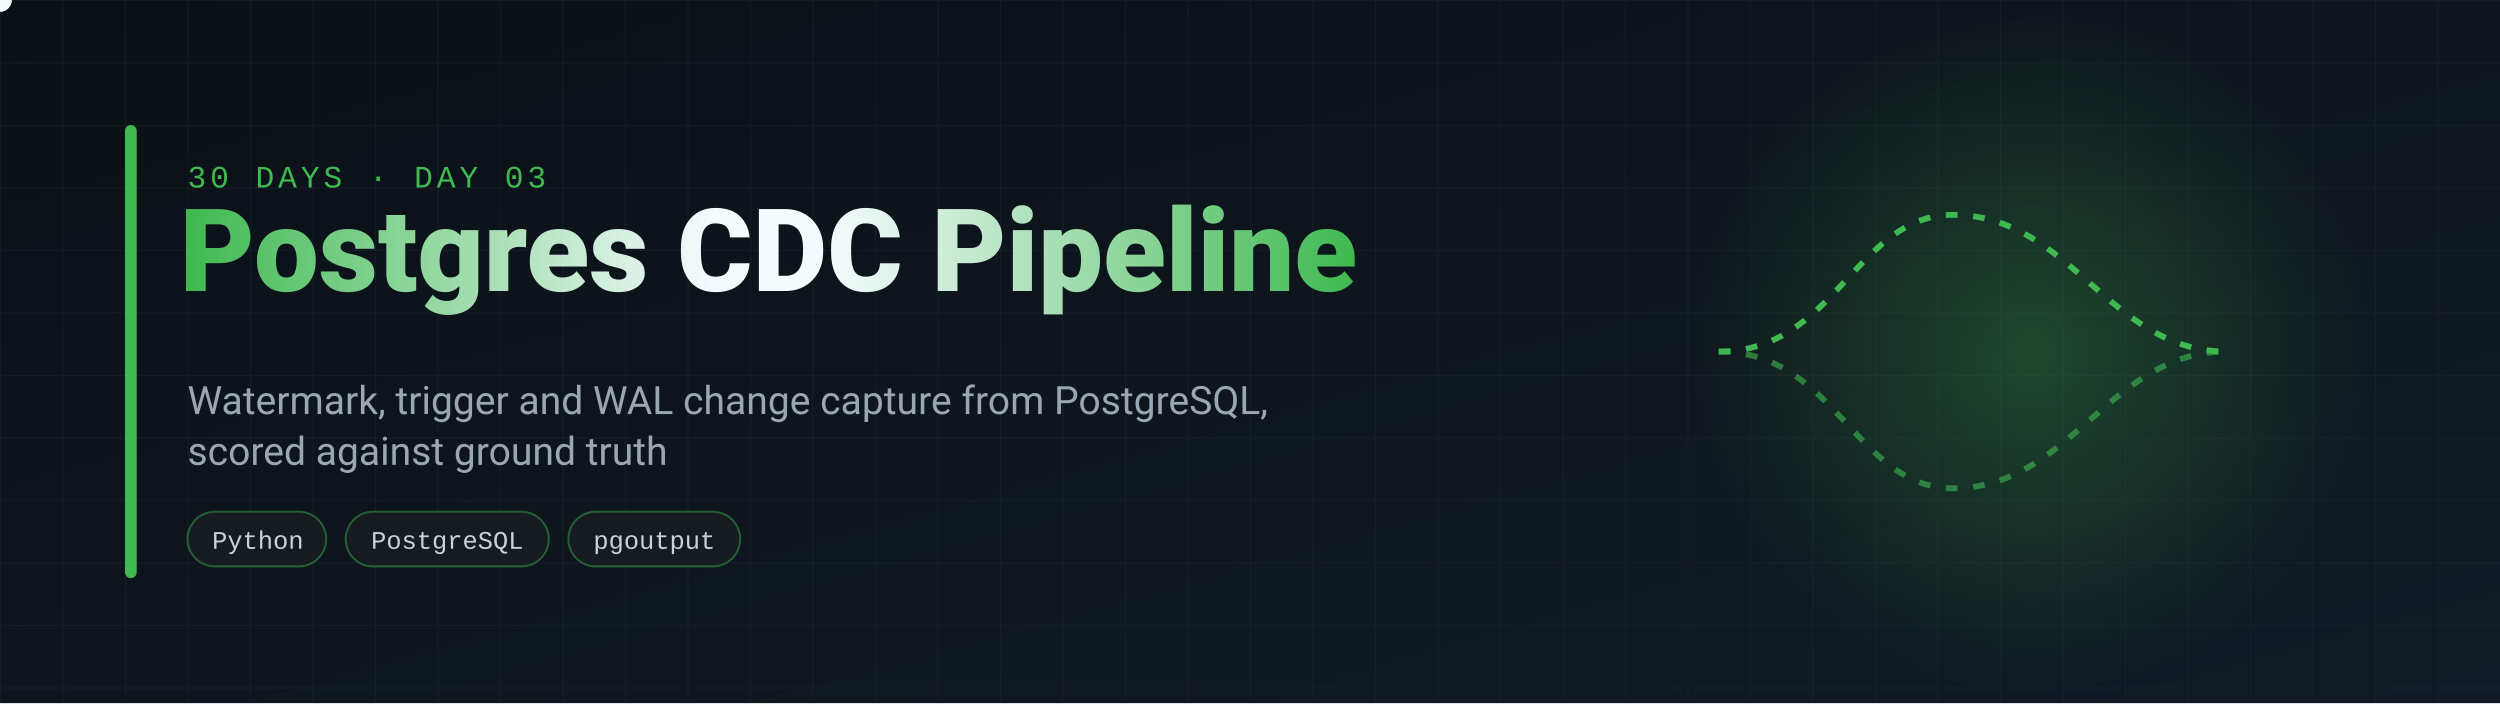
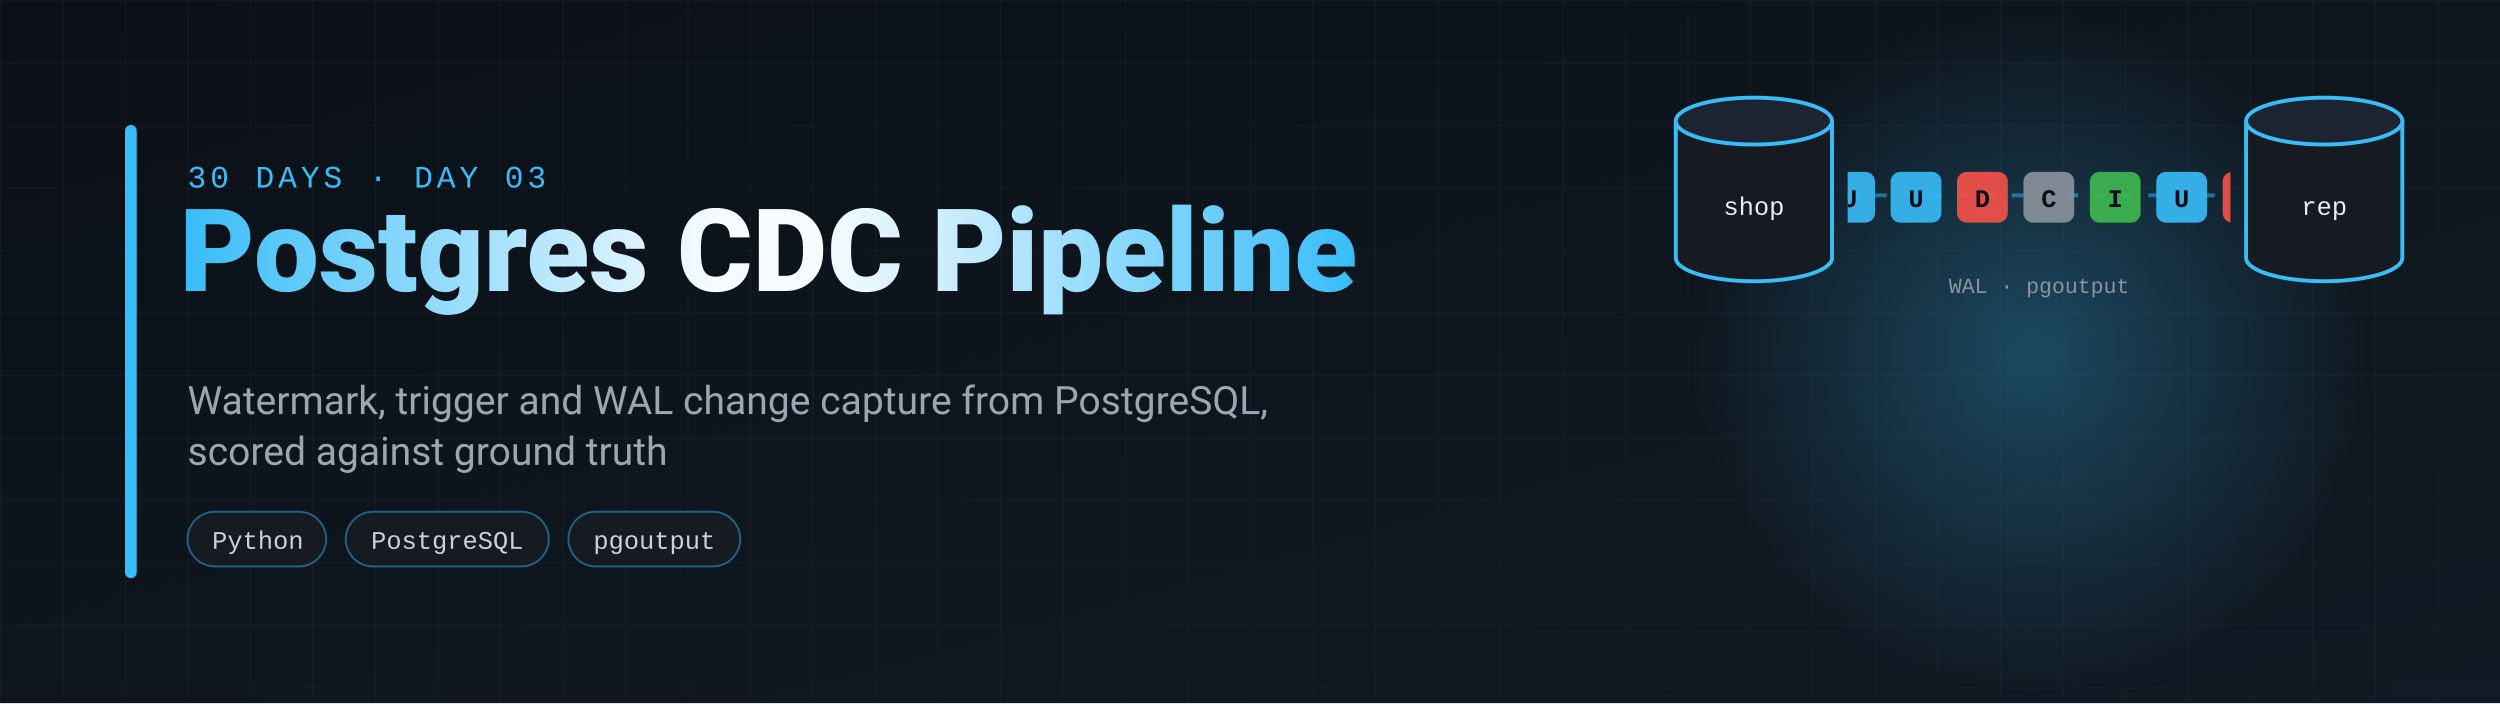
<svg xmlns="http://www.w3.org/2000/svg" width="1280" height="360" viewBox="0 0 1280 360" role="img" aria-label="Postgres CDC Pipeline: Watermark, trigger and WAL change capture from PostgreSQL, scored against ground truth">
  <defs>
    <linearGradient id="bg" x1="0" y1="0" x2="1" y2="1">
      <stop offset="0" stop-color="#0b1016" />
      <stop offset="1" stop-color="#111a24" />
    </linearGradient>
    <linearGradient id="shine" x1="0" y1="0" x2="1" y2="0">
-       <stop offset="0" stop-color="#3fb950" />
+       <stop offset="0" stop-color="#38bdf8" />
      <stop offset="0.45" stop-color="#f5fbff" />
      <stop offset="0.55" stop-color="#f5fbff" />
-       <stop offset="1" stop-color="#3fb950" />
+       <stop offset="1" stop-color="#38bdf8" />
      <animateTransform attributeName="gradientTransform" type="translate" values="-1 0; 1 0" dur="4.5s" repeatCount="indefinite" />
    </linearGradient>
    <radialGradient id="glow" cx="0.5" cy="0.5" r="0.5">
-       <stop offset="0" stop-color="#3fb950" stop-opacity="0.30" />
-       <stop offset="1" stop-color="#3fb950" stop-opacity="0" />
+       <stop offset="0" stop-color="#38bdf8" stop-opacity="0.30" />
+       <stop offset="1" stop-color="#38bdf8" stop-opacity="0" />
    </radialGradient>
    <pattern id="grid" width="32" height="32" patternUnits="userSpaceOnUse">
      <path d="M32 0H0V32" fill="none" stroke="#1b2430" stroke-width="1" />
    </pattern>
    <style>
      .sans { font-family: 'Segoe UI', Roboto, Helvetica, Arial, sans-serif; } .mono { font-family: ui-monospace, 'Cascadia Code', Consolas, 'Liberation Mono', monospace; }
      .pulse { animation: pulse 3s ease-in-out infinite; transform-origin: 1040px 180px; }
      @keyframes pulse { 0%, 100% { transform: scale(0.92); opacity: .65; } 50% { transform: scale(1.08); opacity: 1; } }
      .fade { opacity: 0; animation: fade 8s infinite; }
      @keyframes fade { 0% { opacity: 0; transform: translateY(8px); } 6% { opacity: 1; transform: none; } 88% { opacity: 1; } 96%, 100% { opacity: 0; } }
      .grow { transform-box: fill-box; transform-origin: bottom; animation: grow 8s ease-out infinite; }
      @keyframes grow { 0% { transform: scaleY(0); } 18% { transform: scaleY(1); } 88% { transform: scaleY(1); opacity: 1; } 96%, 100% { transform: scaleY(1); opacity: 0; } }
      .growx { transform-box: fill-box; transform-origin: left; animation: growx 8s ease-out infinite; }
      @keyframes growx { 0% { transform: scaleX(0); } 18% { transform: scaleX(1); } 88% { transform: scaleX(1); opacity: 1; } 96%, 100% { transform: scaleX(1); opacity: 0; } }
      .draw { stroke-dasharray: 1000; stroke-dashoffset: 1000; animation: draw 8s ease-in-out infinite; }
      @keyframes draw { 0% { stroke-dashoffset: 1000; } 35% { stroke-dashoffset: 0; } 88% { stroke-dashoffset: 0; opacity: 1; } 96%, 100% { opacity: 0; } }
      .flow { stroke-dasharray: 6 8; animation: flow 1.4s linear infinite; }
      @keyframes flow { to { stroke-dashoffset: -28; } }
      .blink { animation: blink 1s steps(1) infinite; } @keyframes blink { 50% { opacity: 0; } }
      .d1 { animation-delay: .3s; } .d2 { animation-delay: .6s; } .d3 { animation-delay: .9s; }
      .d4 { animation-delay: 1.2s; } .d5 { animation-delay: 1.5s; } .d6 { animation-delay: 1.8s; }
      .d7 { animation-delay: 2.1s; } .d8 { animation-delay: 2.4s; } .d9 { animation-delay: 2.7s; }
    </style>
  </defs>
  <rect width="1280" height="360" fill="url(#bg)" />
  <rect width="1280" height="360" fill="url(#grid)" opacity="0.55" />
  <circle class="pulse" cx="1040" cy="180" r="175" fill="url(#glow)" />
-   <rect x="64" y="64" width="6" height="232" rx="3" fill="#3fb950" />
-   <text x="96" y="96" class="mono" font-size="16" fill="#3fb950" letter-spacing="2">30 DAYS · DAY 03</text>
+   <rect x="64" y="64" width="6" height="232" rx="3" fill="#38bdf8" />
+   <text x="96" y="96" class="mono" font-size="16" fill="#38bdf8" letter-spacing="2">30 DAYS · DAY 03</text>
  <text x="92" y="149" class="sans" font-size="59" font-weight="800" fill="url(#shine)">Postgres CDC Pipeline</text>
  <text x="96" y="212" class="sans" font-size="20" fill="#9aa7b2">Watermark, trigger and WAL change capture from PostgreSQL,</text>
  <text x="96" y="238" class="sans" font-size="20" fill="#9aa7b2">scored against ground truth</text>
-   <rect x="96" y="262" width="71" height="28" rx="14" fill="#161b22" stroke="#3fb950" stroke-opacity="0.45" />
+   <rect x="96" y="262" width="71" height="28" rx="14" fill="#161b22" stroke="#38bdf8" stroke-opacity="0.45" />
  <text x="132" y="281" text-anchor="middle" class="mono" font-size="13" fill="#c9d1d9">Python</text>
-   <rect x="177" y="262" width="104" height="28" rx="14" fill="#161b22" stroke="#3fb950" stroke-opacity="0.45" />
+   <rect x="177" y="262" width="104" height="28" rx="14" fill="#161b22" stroke="#38bdf8" stroke-opacity="0.45" />
  <text x="229" y="281" text-anchor="middle" class="mono" font-size="13" fill="#c9d1d9">PostgreSQL</text>
-   <rect x="291" y="262" width="88" height="28" rx="14" fill="#161b22" stroke="#3fb950" stroke-opacity="0.45" />
+   <rect x="291" y="262" width="88" height="28" rx="14" fill="#161b22" stroke="#38bdf8" stroke-opacity="0.45" />
  <text x="335" y="281" text-anchor="middle" class="mono" font-size="13" fill="#c9d1d9">pgoutput</text>
  <g>
-     <path d="M880 180 C940 180 950 110 1000 110 C1060 110 1080 180 1140 180" class="flow" stroke="#3fb950" stroke-width="3" fill="none" />
-     <path d="M880 180 C940 180 950 250 1000 250 C1060 250 1080 180 1140 180" class="flow" stroke="#3fb950" stroke-opacity=".6" stroke-width="3" fill="none" />
-     <g class="fade d1">
-       <circle cx="880" cy="180" r="30" fill="#161b22" stroke="#3fb950" stroke-width="2" />
-       <text x="880" y="232" text-anchor="middle" class="mono" font-size="11" fill="#8b949e">SOURCE</text>
-     </g>
-     <g class="fade d2">
-       <circle cx="1000" cy="110" r="30" fill="#161b22" stroke="#3fb950" stroke-width="2" />
-       <text x="1000" y="162" text-anchor="middle" class="mono" font-size="11" fill="#8b949e">PROCESS</text>
+     <path d="M858 62 v70 a40 12 0 0 0 80 0 v-70" fill="#161b22" stroke="#38bdf8" stroke-width="2" />
+     <ellipse cx="898" cy="62" rx="40" ry="12" fill="#1b2430" stroke="#38bdf8" stroke-width="2" />
+     <text x="898" y="110" text-anchor="middle" class="mono" font-size="13" fill="#e6edf3">shop</text>
+     <path d="M1150 62 v70 a40 12 0 0 0 80 0 v-70" fill="#161b22" stroke="#38bdf8" stroke-width="2" />
+     <ellipse cx="1190" cy="62" rx="40" ry="12" fill="#1b2430" stroke="#38bdf8" stroke-width="2" />
+     <text x="1190" y="110" text-anchor="middle" class="mono" font-size="13" fill="#e6edf3">rep</text>
+     <line x1="946" y1="100" x2="1142" y2="100" stroke="#38bdf8" stroke-opacity=".5" stroke-width="2" class="flow" />
+     <text x="1044" y="150" text-anchor="middle" class="mono" font-size="11" fill="#8b949e">WAL · pgoutput</text>
+     <clipPath id="tape">
+       <rect x="946" y="84" width="196" height="34" />
+     </clipPath>
+     <g clip-path="url(#tape)">
+       <g>
+         <rect x="900" y="88" width="26" height="26" rx="5" fill="#3fb950" fill-opacity=".9" />
+         <text x="913" y="106" text-anchor="middle" class="mono" font-size="13" font-weight="700" fill="#0b1016">I</text>
+         <rect x="934" y="88" width="26" height="26" rx="5" fill="#38bdf8" fill-opacity=".9" />
+         <text x="947" y="106" text-anchor="middle" class="mono" font-size="13" font-weight="700" fill="#0b1016">U</text>
+         <rect x="968" y="88" width="26" height="26" rx="5" fill="#38bdf8" fill-opacity=".9" />
+         <text x="981" y="106" text-anchor="middle" class="mono" font-size="13" font-weight="700" fill="#0b1016">U</text>
+         <rect x="1002" y="88" width="26" height="26" rx="5" fill="#f85149" fill-opacity=".9" />
+         <text x="1015" y="106" text-anchor="middle" class="mono" font-size="13" font-weight="700" fill="#0b1016">D</text>
+         <rect x="1036" y="88" width="26" height="26" rx="5" fill="#8b949e" fill-opacity=".9" />
+         <text x="1049" y="106" text-anchor="middle" class="mono" font-size="13" font-weight="700" fill="#0b1016">C</text>
+         <rect x="1070" y="88" width="26" height="26" rx="5" fill="#3fb950" fill-opacity=".9" />
+         <text x="1083" y="106" text-anchor="middle" class="mono" font-size="13" font-weight="700" fill="#0b1016">I</text>
+         <rect x="1104" y="88" width="26" height="26" rx="5" fill="#38bdf8" fill-opacity=".9" />
+         <text x="1117" y="106" text-anchor="middle" class="mono" font-size="13" font-weight="700" fill="#0b1016">U</text>
+         <rect x="1138" y="88" width="26" height="26" rx="5" fill="#f85149" fill-opacity=".9" />
+         <text x="1151" y="106" text-anchor="middle" class="mono" font-size="13" font-weight="700" fill="#0b1016">D</text>
+         <rect x="1172" y="88" width="26" height="26" rx="5" fill="#8b949e" fill-opacity=".9" />
+         <text x="1185" y="106" text-anchor="middle" class="mono" font-size="13" font-weight="700" fill="#0b1016">C</text>
+         <animateTransform attributeName="transform" type="translate" values="0 0; 102 0" dur="2.4s" repeatCount="indefinite" />
+       </g>
    </g>
    <g class="fade d3">
-       <circle cx="1000" cy="250" r="30" fill="#161b22" stroke="#3fb950" stroke-width="2" />
-       <text x="1000" y="302" text-anchor="middle" class="mono" font-size="11" fill="#8b949e">STORE</text>
+       <rect x="858" y="196" width="180" height="34" rx="9" fill="#161b22" stroke="#f85149" stroke-opacity=".6" />
+       <text x="870" y="218" class="mono" font-size="13" fill="#e6edf3">watermark</text>
+       <text x="1026" y="218" text-anchor="end" class="mono" font-size="12" font-weight="700" fill="#f85149">✕ drifts</text>
    </g>
    <g class="fade d4">
-       <circle cx="1140" cy="180" r="30" fill="#161b22" stroke="#3fb950" stroke-width="2" />
-       <text x="1140" y="232" text-anchor="middle" class="mono" font-size="11" fill="#8b949e">SERVE</text>
+       <rect x="1048" y="196" width="180" height="34" rx="9" fill="#161b22" stroke="#f85149" stroke-opacity=".6" />
+       <text x="1060" y="218" class="mono" font-size="13" fill="#e6edf3">trigger_seq</text>
+       <text x="1216" y="218" text-anchor="end" class="mono" font-size="12" font-weight="700" fill="#f85149">✕ drifts</text>
    </g>
-     <circle r="6" fill="#f5fbff">
-       <animateMotion dur="2.4s" repeatCount="indefinite" path="M880 180 C940 180 950 110 1000 110 C1060 110 1080 180 1140 180" />
-     </circle>
-     <circle r="6" fill="#f5fbff">
-       <animateMotion dur="3.1s" repeatCount="indefinite" path="M880 180 C940 180 950 250 1000 250 C1060 250 1080 180 1140 180" />
-     </circle>
+     <g class="fade d5">
+       <rect x="858" y="240" width="180" height="34" rx="9" fill="#161b22" stroke="#3fb950" stroke-opacity=".6" />
+       <text x="870" y="262" class="mono" font-size="13" fill="#e6edf3">trigger_queue</text>
+       <text x="1026" y="262" text-anchor="end" class="mono" font-size="12" font-weight="700" fill="#3fb950">✓ exact</text>
+     </g>
+     <g class="fade d6">
+       <rect x="1048" y="240" width="180" height="34" rx="9" fill="#161b22" stroke="#3fb950" stroke-opacity=".6" />
+       <text x="1060" y="262" class="mono" font-size="13" fill="#e6edf3">wal</text>
+       <text x="1216" y="262" text-anchor="end" class="mono" font-size="12" font-weight="700" fill="#3fb950">✓ exact</text>
+     </g>
  </g>
</svg>
